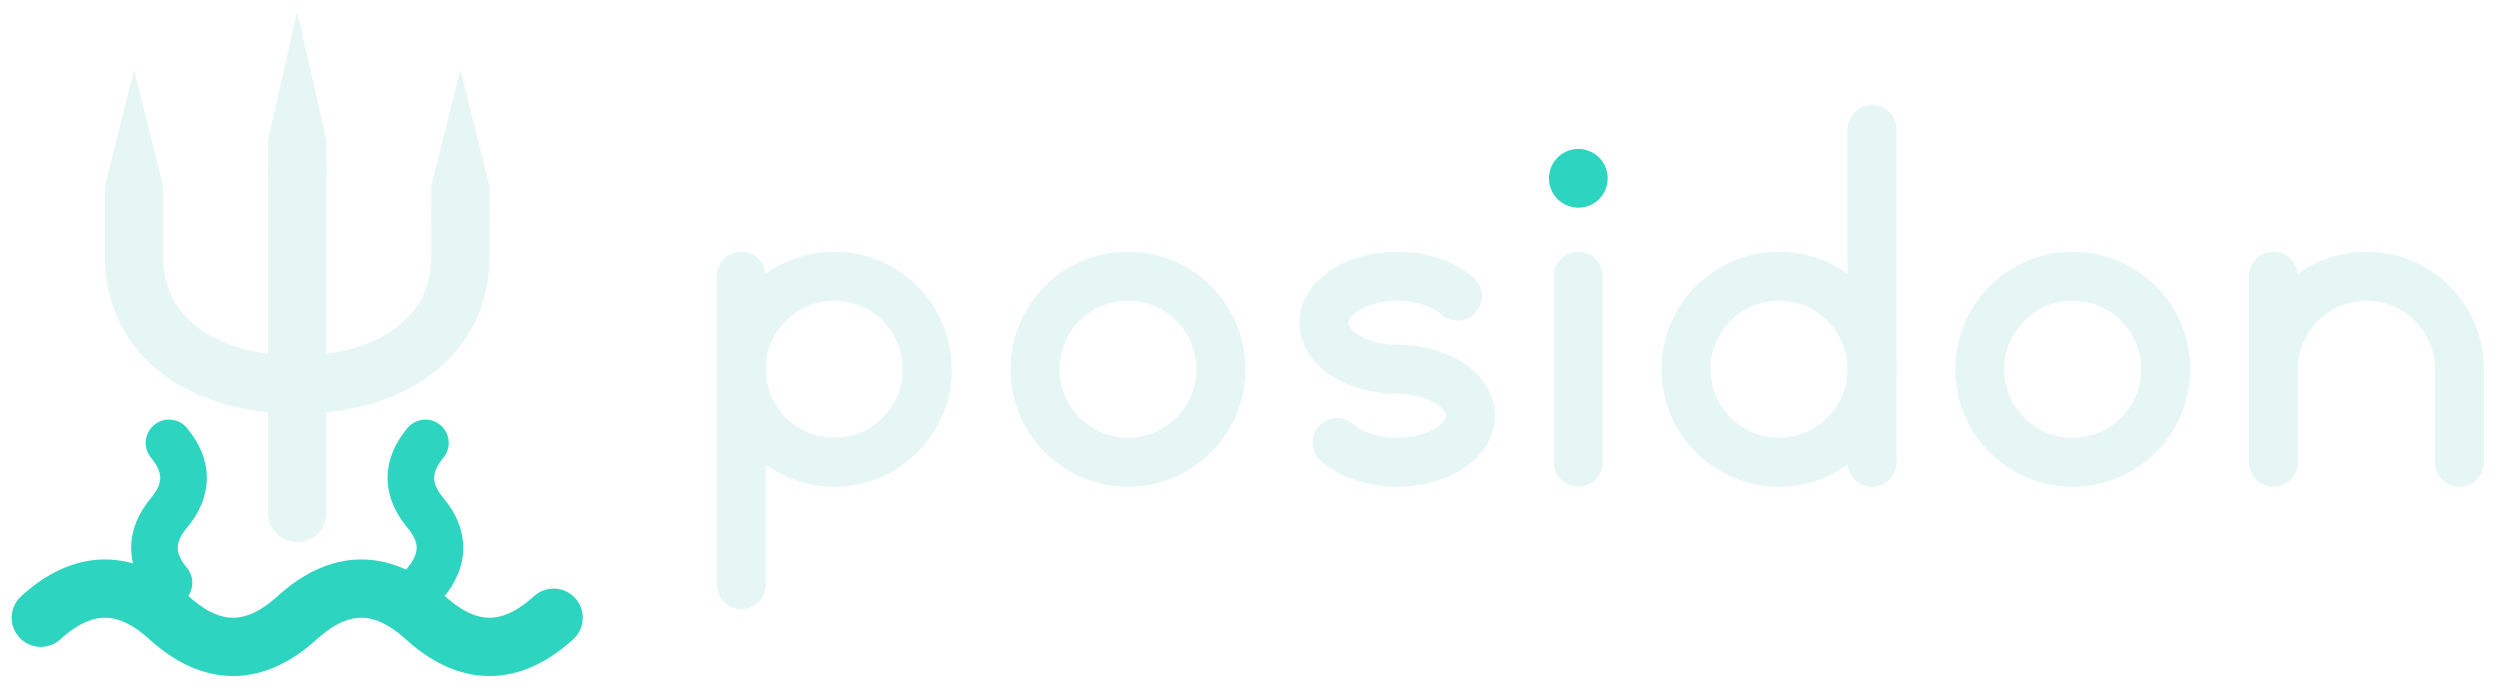
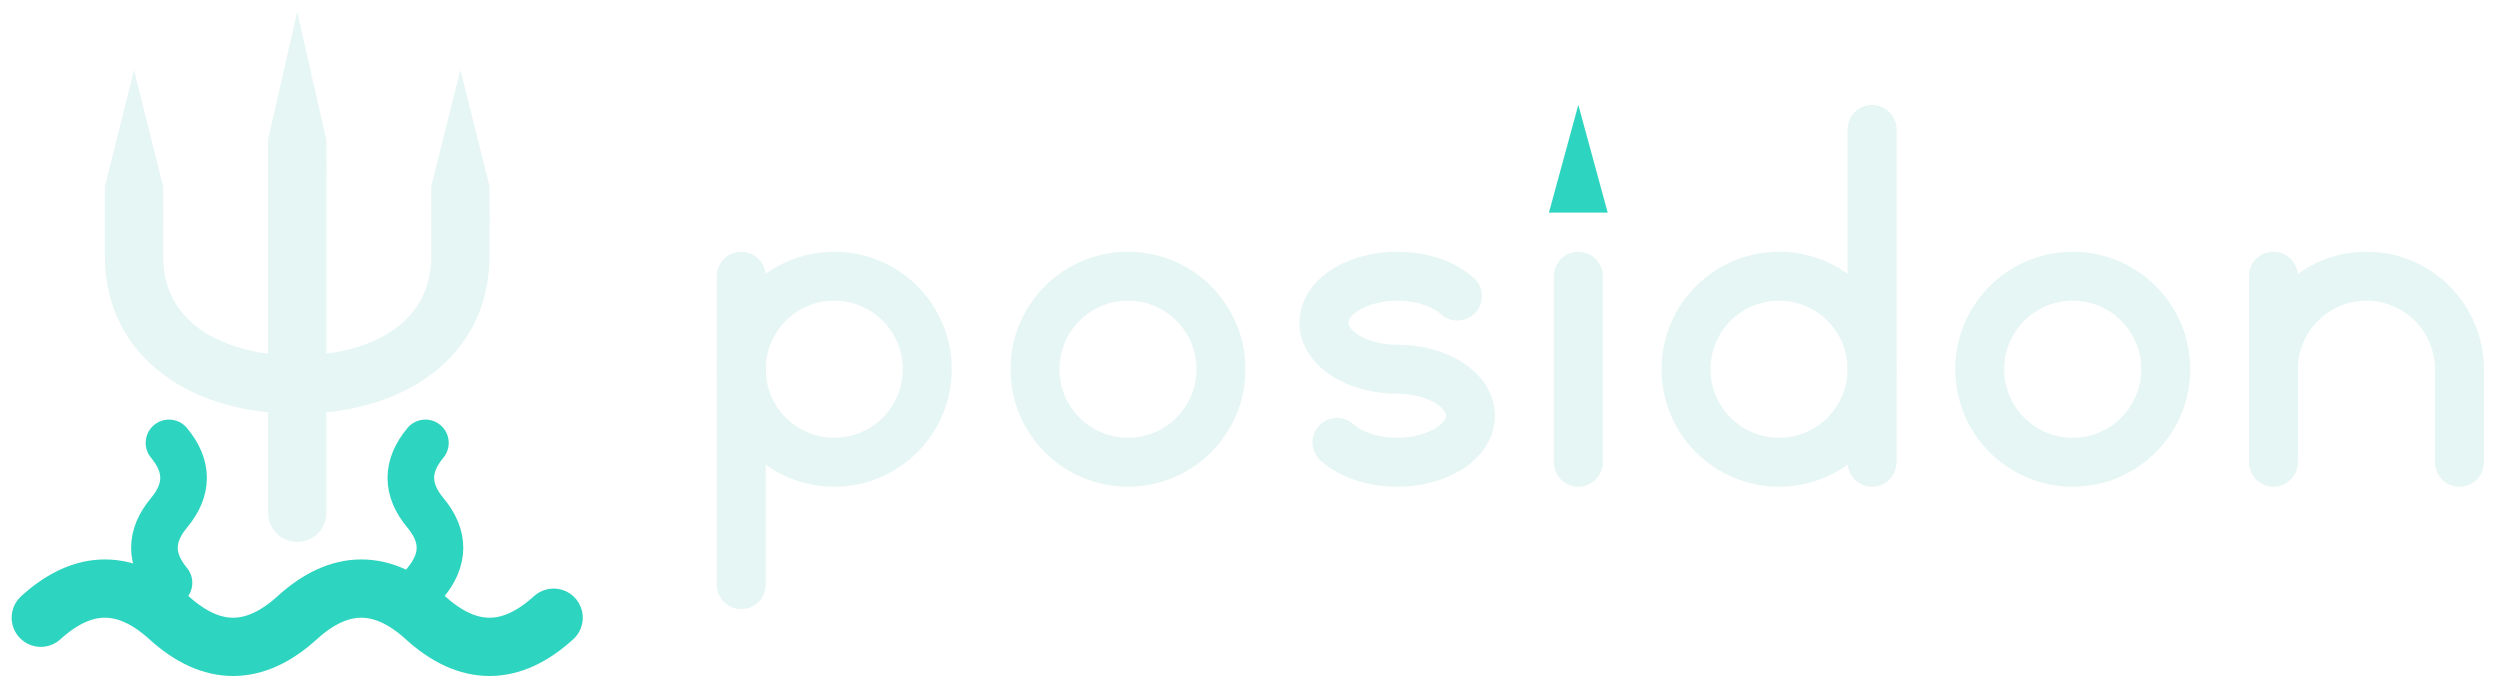
<svg xmlns="http://www.w3.org/2000/svg" viewBox="13 4 429 118" role="img">
  <g fill="none" stroke-linecap="round" stroke-width="10">
    <path stroke="#E6F6F4" d="M36 41v7c0 14 12 22 28 22s28-8 28-22v-7M64 33v59" />
    <path stroke="#2DD4BF" d="M20 110q11-10 22 0t22 0 22 0 22 0" />
    <path stroke="#2DD4BF" stroke-width="8" d="M42 104q-5-6 0-12t0-12M86 104q5-6 0-12t0-12" />
  </g>
  <path fill="#E6F6F4" d="M36 16l5 20v6H31v-6zM64 6l5 22v6H59v-6zM92 16l5 20v6H87v-6z" />
  <g transform="translate(136 22) scale(0.84)">
    <g fill="none" stroke="#E6F6F4" stroke-linecap="round" stroke-linejoin="round" stroke-width="10">
      <path d="M5 35v63" />
      <circle cx="24" cy="54" r="19" />
      <circle cx="84" cy="54" r="19" />
      <path d="M151.3 39.05A15 9.5 0 1 0 139 54a15 9.5 0 1 1-12.3 14.95" />
      <path d="M176 35v38" />
      <circle cx="217" cy="54" r="19" />
      <path d="M236 5v68" />
      <circle cx="277" cy="54" r="19" />
      <path d="M318 35v38m0-19a19 19 0 0 1 38 0v19" />
    </g>
-     <circle cx="176" cy="15" r="6" fill="#2DD4BF" />
+     <path fill="#2DD4BF" d="M176 0l6 22h-12z" />
  </g>
</svg>
